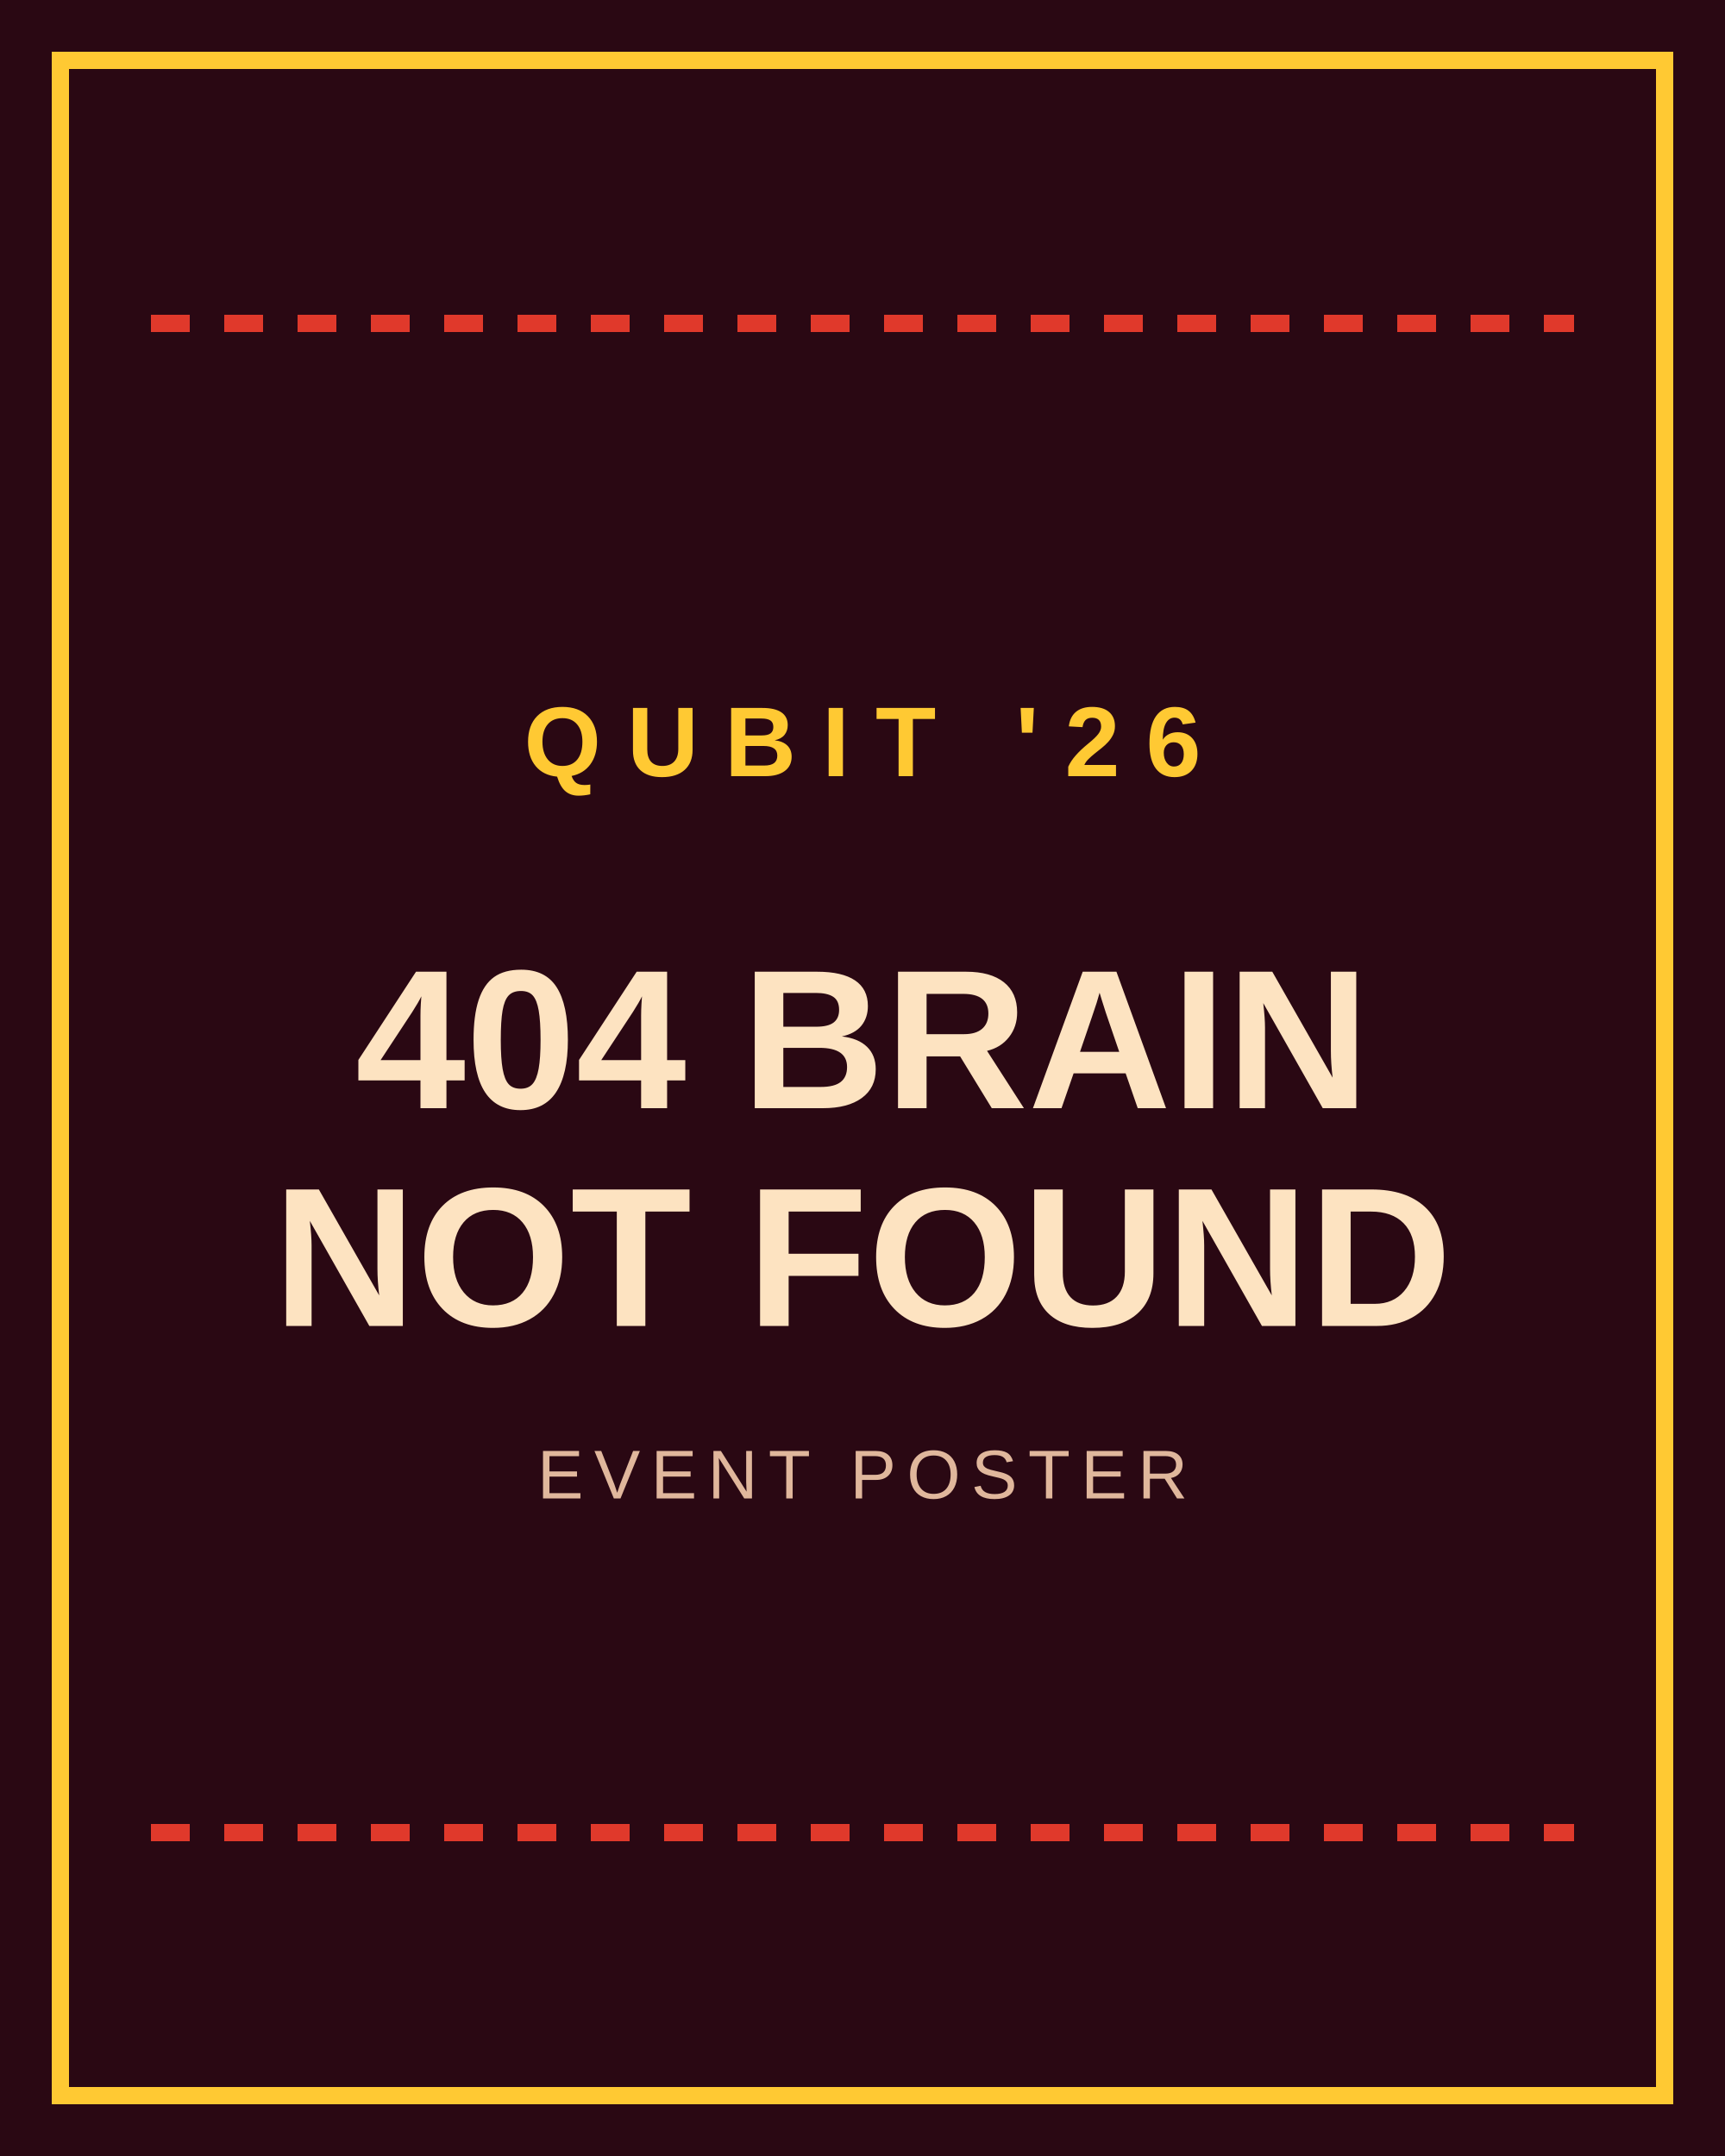
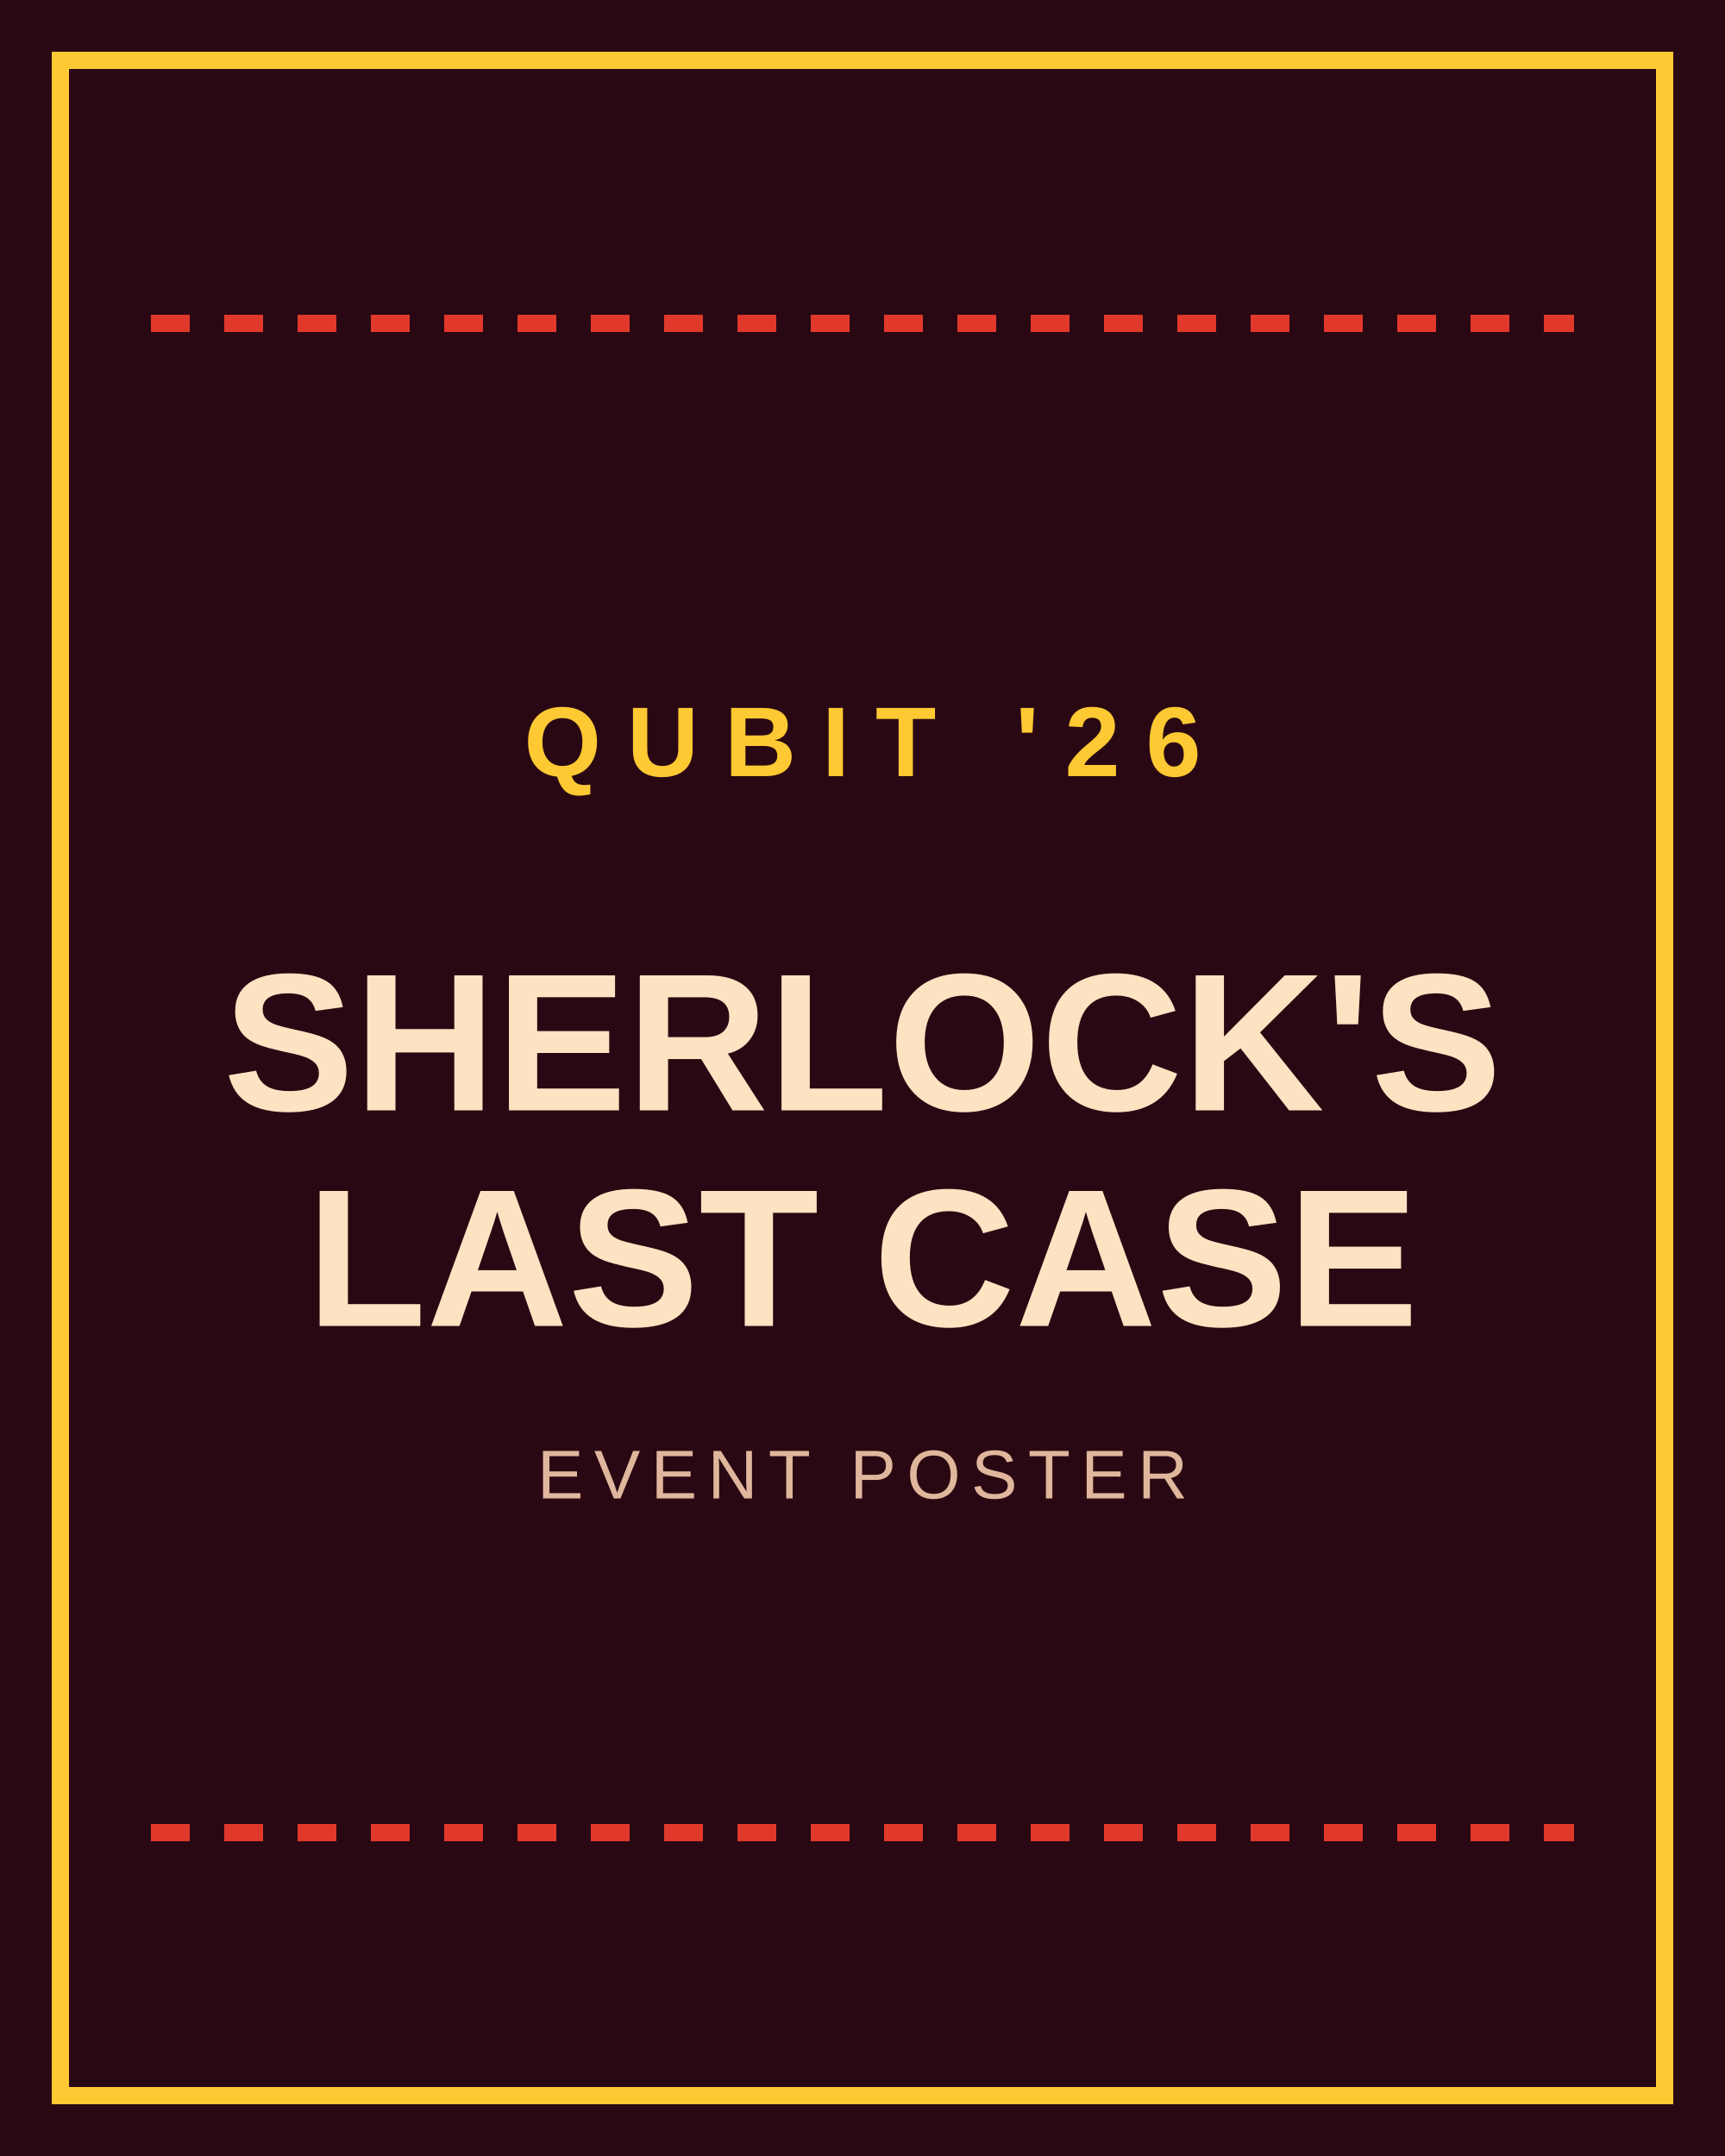
<svg xmlns="http://www.w3.org/2000/svg" viewBox="0 0 800 1000">
  <rect width="800" height="1000" fill="#2a0813" />
  <rect x="28" y="28" width="744" height="944" fill="none" stroke="#ffc933" stroke-width="8" />
  <path d="M70 150h660M70 850h660" stroke="#e0392b" stroke-width="8" stroke-dasharray="18 16" />
  <text x="400" y="360" fill="#ffc933" font-family="Arial,sans-serif" font-size="46" font-weight="700" letter-spacing="12" text-anchor="middle">QUBIT '26</text>
-   <text x="400" y="514" fill="#fde3c1" font-family="Arial,sans-serif" font-size="92" font-weight="900" text-anchor="middle">404 BRAIN</text>
-   <text x="400" y="615" fill="#fde3c1" font-family="Arial,sans-serif" font-size="92" font-weight="900" text-anchor="middle">NOT FOUND</text>
+   <text x="400" y="515" fill="#fde3c1" font-family="Arial,sans-serif" font-size="91" font-weight="900" text-anchor="middle">SHERLOCK'S</text>
+   <text x="400" y="615" fill="#fde3c1" font-family="Arial,sans-serif" font-size="91" font-weight="900" text-anchor="middle">LAST CASE</text>
  <text x="400" y="695" fill="#e0b79c" font-family="Arial,sans-serif" font-size="32" letter-spacing="5" text-anchor="middle">EVENT POSTER</text>
</svg>
